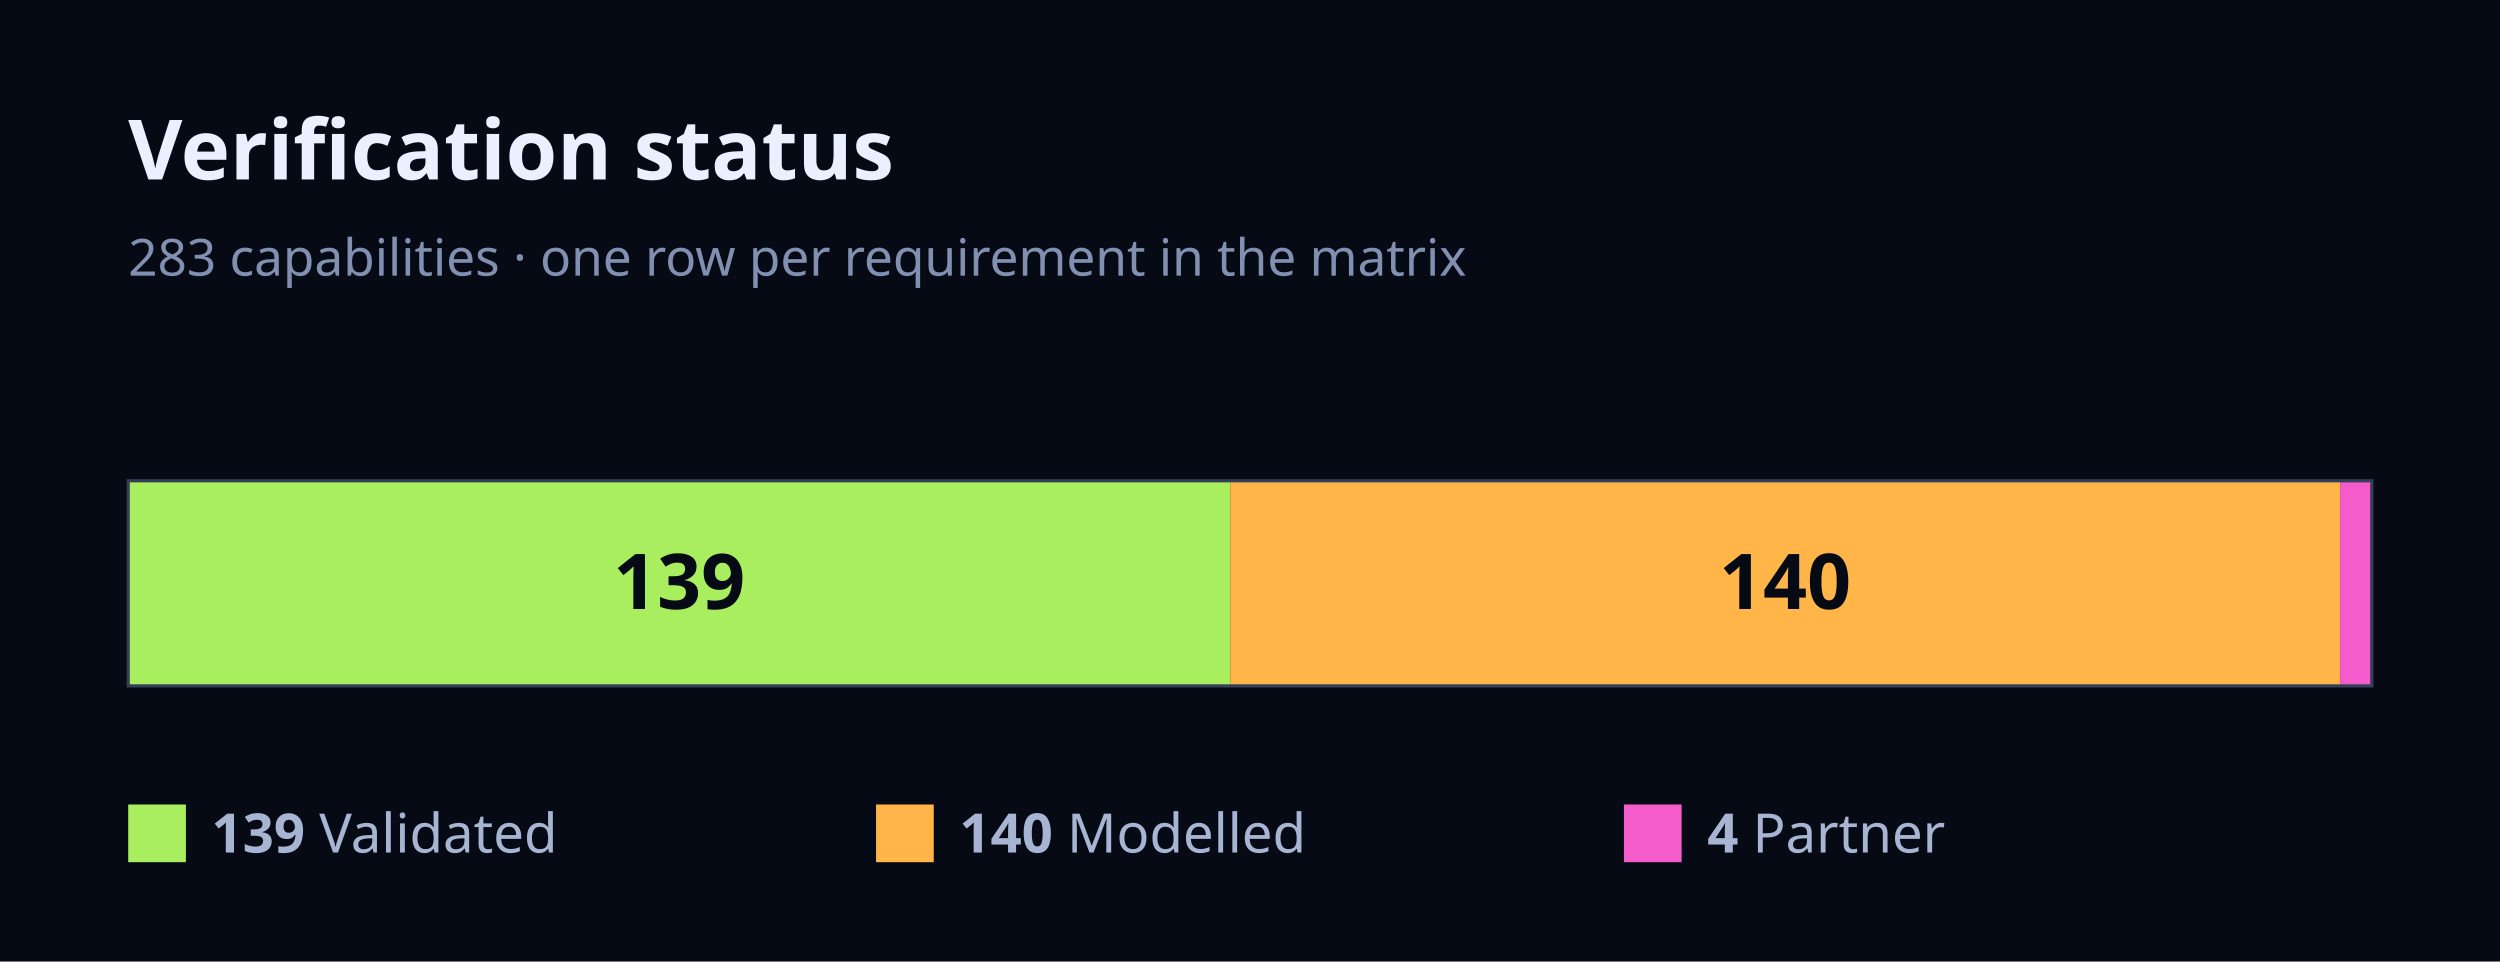
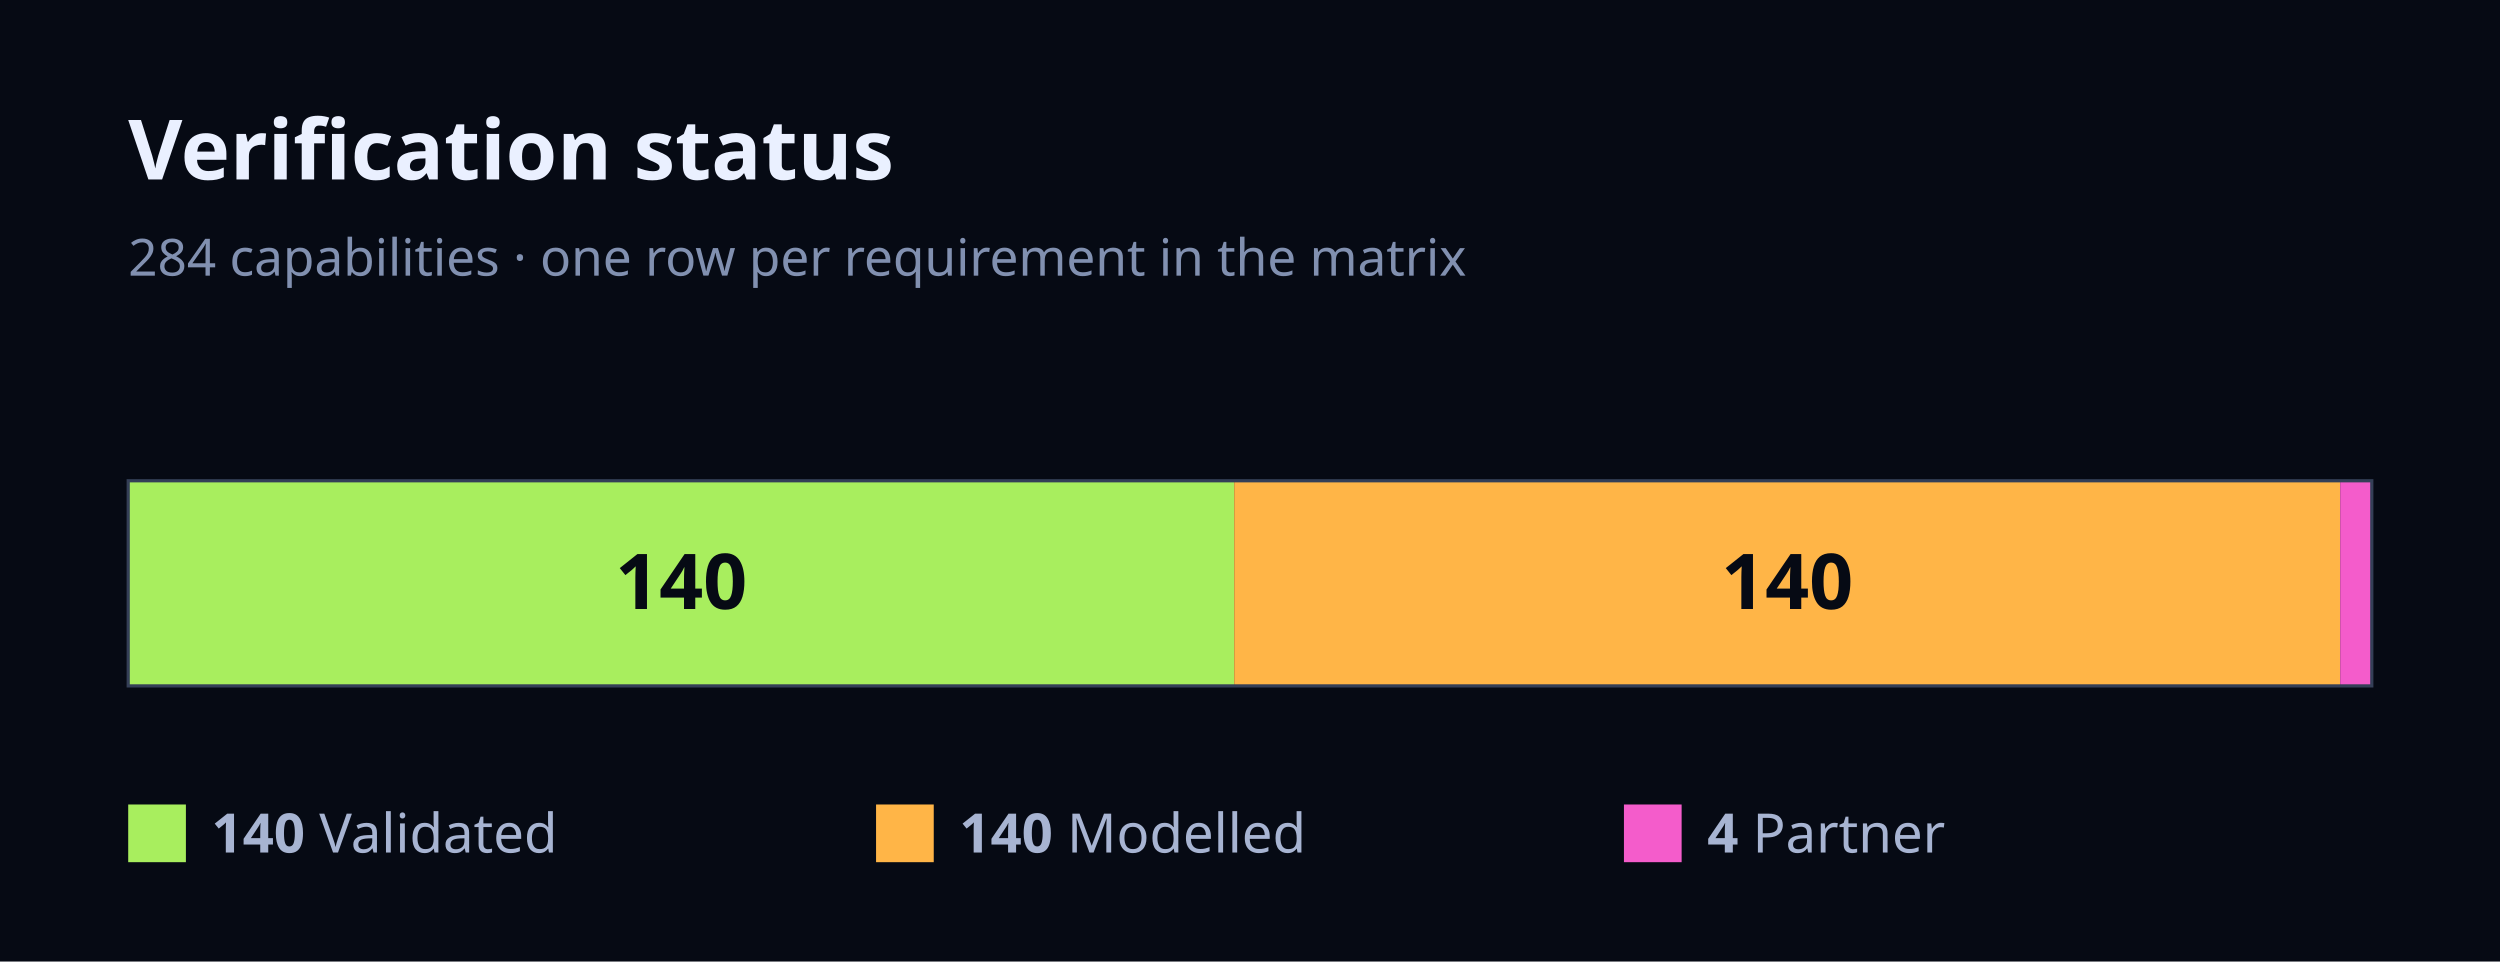
<svg xmlns="http://www.w3.org/2000/svg" width="780" height="300" viewBox="0 0 780 300" font-family="Geist, ui-sans-serif, system-ui, sans-serif">
  <rect x="0" y="0" width="780" height="300" fill="#060A14" />
  <text x="40" y="56" font-size="26" font-weight="700" fill="#EAF0FF">Verification status</text>
-   <text x="40" y="86" font-size="16" fill="#8190B0">283 capabilities · one row per requirement in the matrix</text>
-   <rect x="40" y="150" width="343.82" height="64" fill="#A8EE5E" />
-   <text x="211.91" y="190" font-size="24" font-weight="700" fill="#060A14" text-anchor="middle">139</text>
-   <rect x="383.82" y="150" width="346.29" height="64" fill="#FFB547" />
-   <text x="556.96" y="190" font-size="24" font-weight="700" fill="#060A14" text-anchor="middle">140</text>
-   <rect x="730.11" y="150" width="9.89" height="64" fill="#F45CCB" />
+   <text x="40" y="86" font-size="16" fill="#8190B0">284 capabilities · one row per requirement in the matrix</text>
+   <rect x="40" y="150" width="345.07" height="64" fill="#A8EE5E" />
+   <text x="212.54" y="190" font-size="24" font-weight="700" fill="#060A14" text-anchor="middle">140</text>
+   <rect x="385.07" y="150" width="345.07" height="64" fill="#FFB547" />
+   <text x="557.61" y="190" font-size="24" font-weight="700" fill="#060A14" text-anchor="middle">140</text>
+   <rect x="730.14" y="150" width="9.86" height="64" fill="#F45CCB" />
  <rect x="40" y="150" width="700" height="64" fill="none" stroke="#343F57" stroke-width="1" />
  <rect x="40" y="251" width="18" height="18" fill="#A8EE5E" />
  <text x="66" y="266" font-size="17" fill="#A7B4D2">
-     <tspan font-weight="700">139</tspan> Validated</text>
+     <tspan font-weight="700">140</tspan> Validated</text>
  <rect x="273.33" y="251" width="18" height="18" fill="#FFB547" />
  <text x="299.33" y="266" font-size="17" fill="#A7B4D2">
    <tspan font-weight="700">140</tspan> Modelled</text>
  <rect x="506.67" y="251" width="18" height="18" fill="#F45CCB" />
  <text x="532.67" y="266" font-size="17" fill="#A7B4D2">
    <tspan font-weight="700">4</tspan> Partner</text>
</svg>
